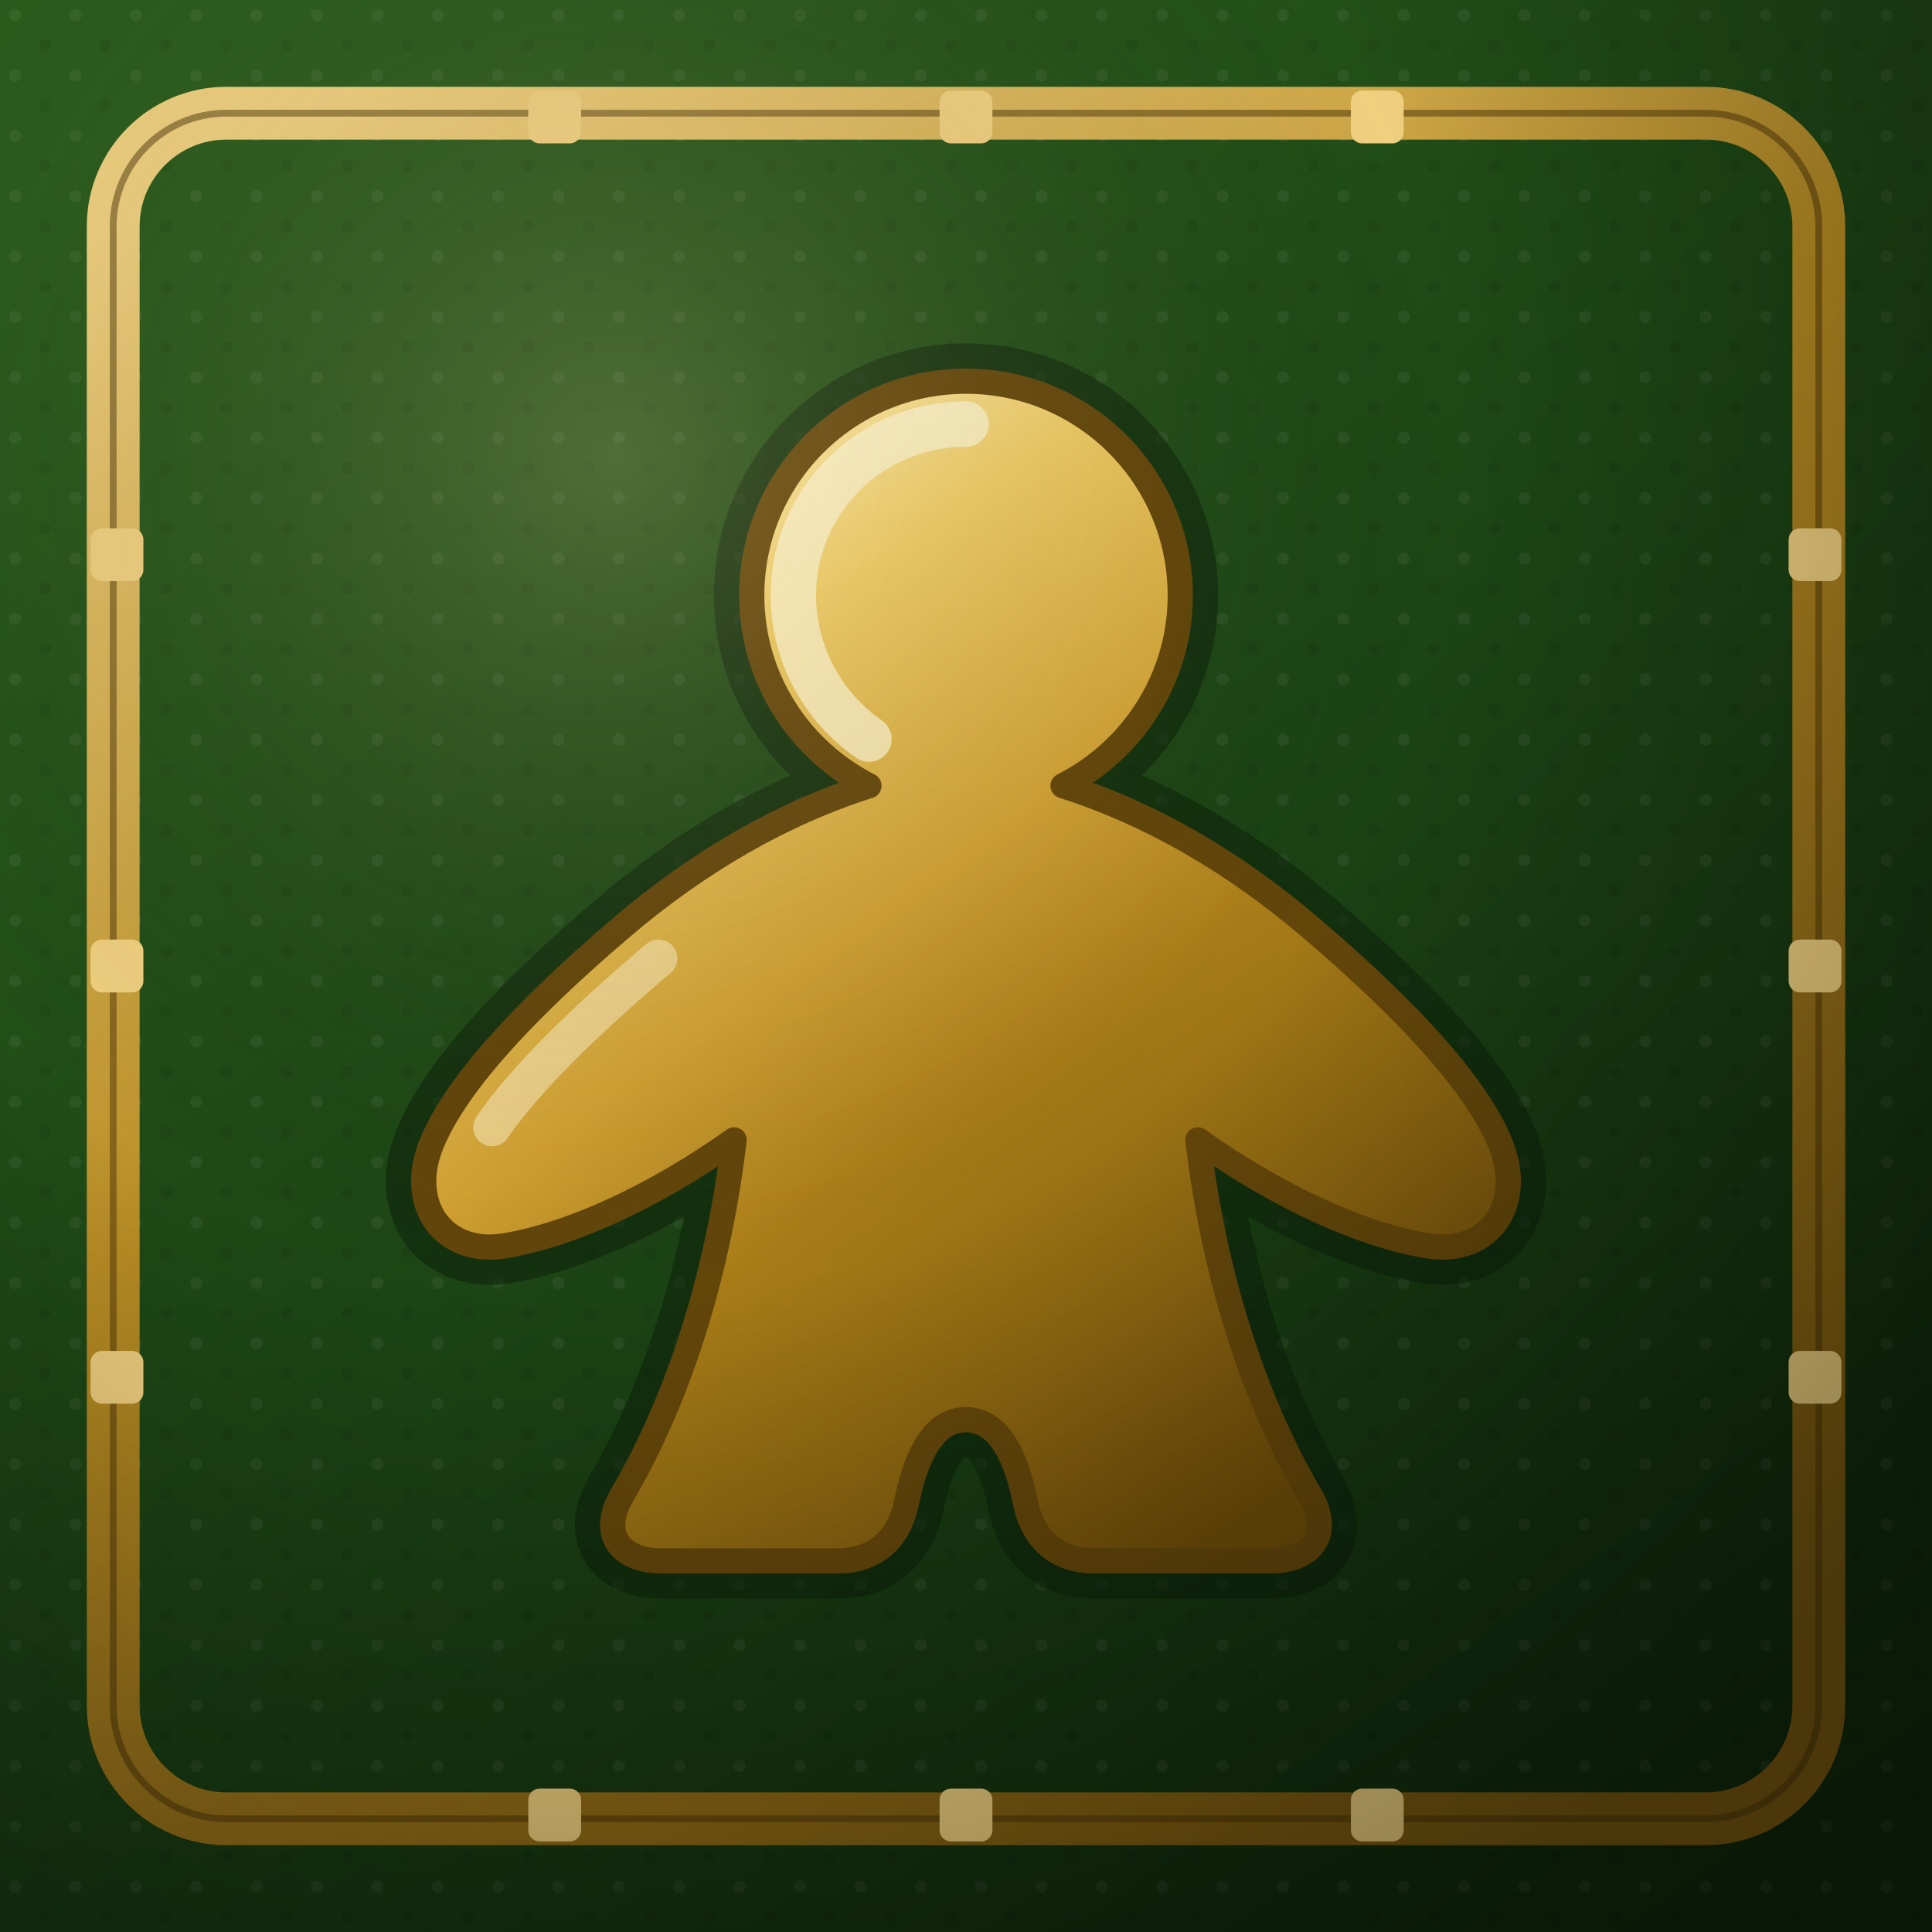
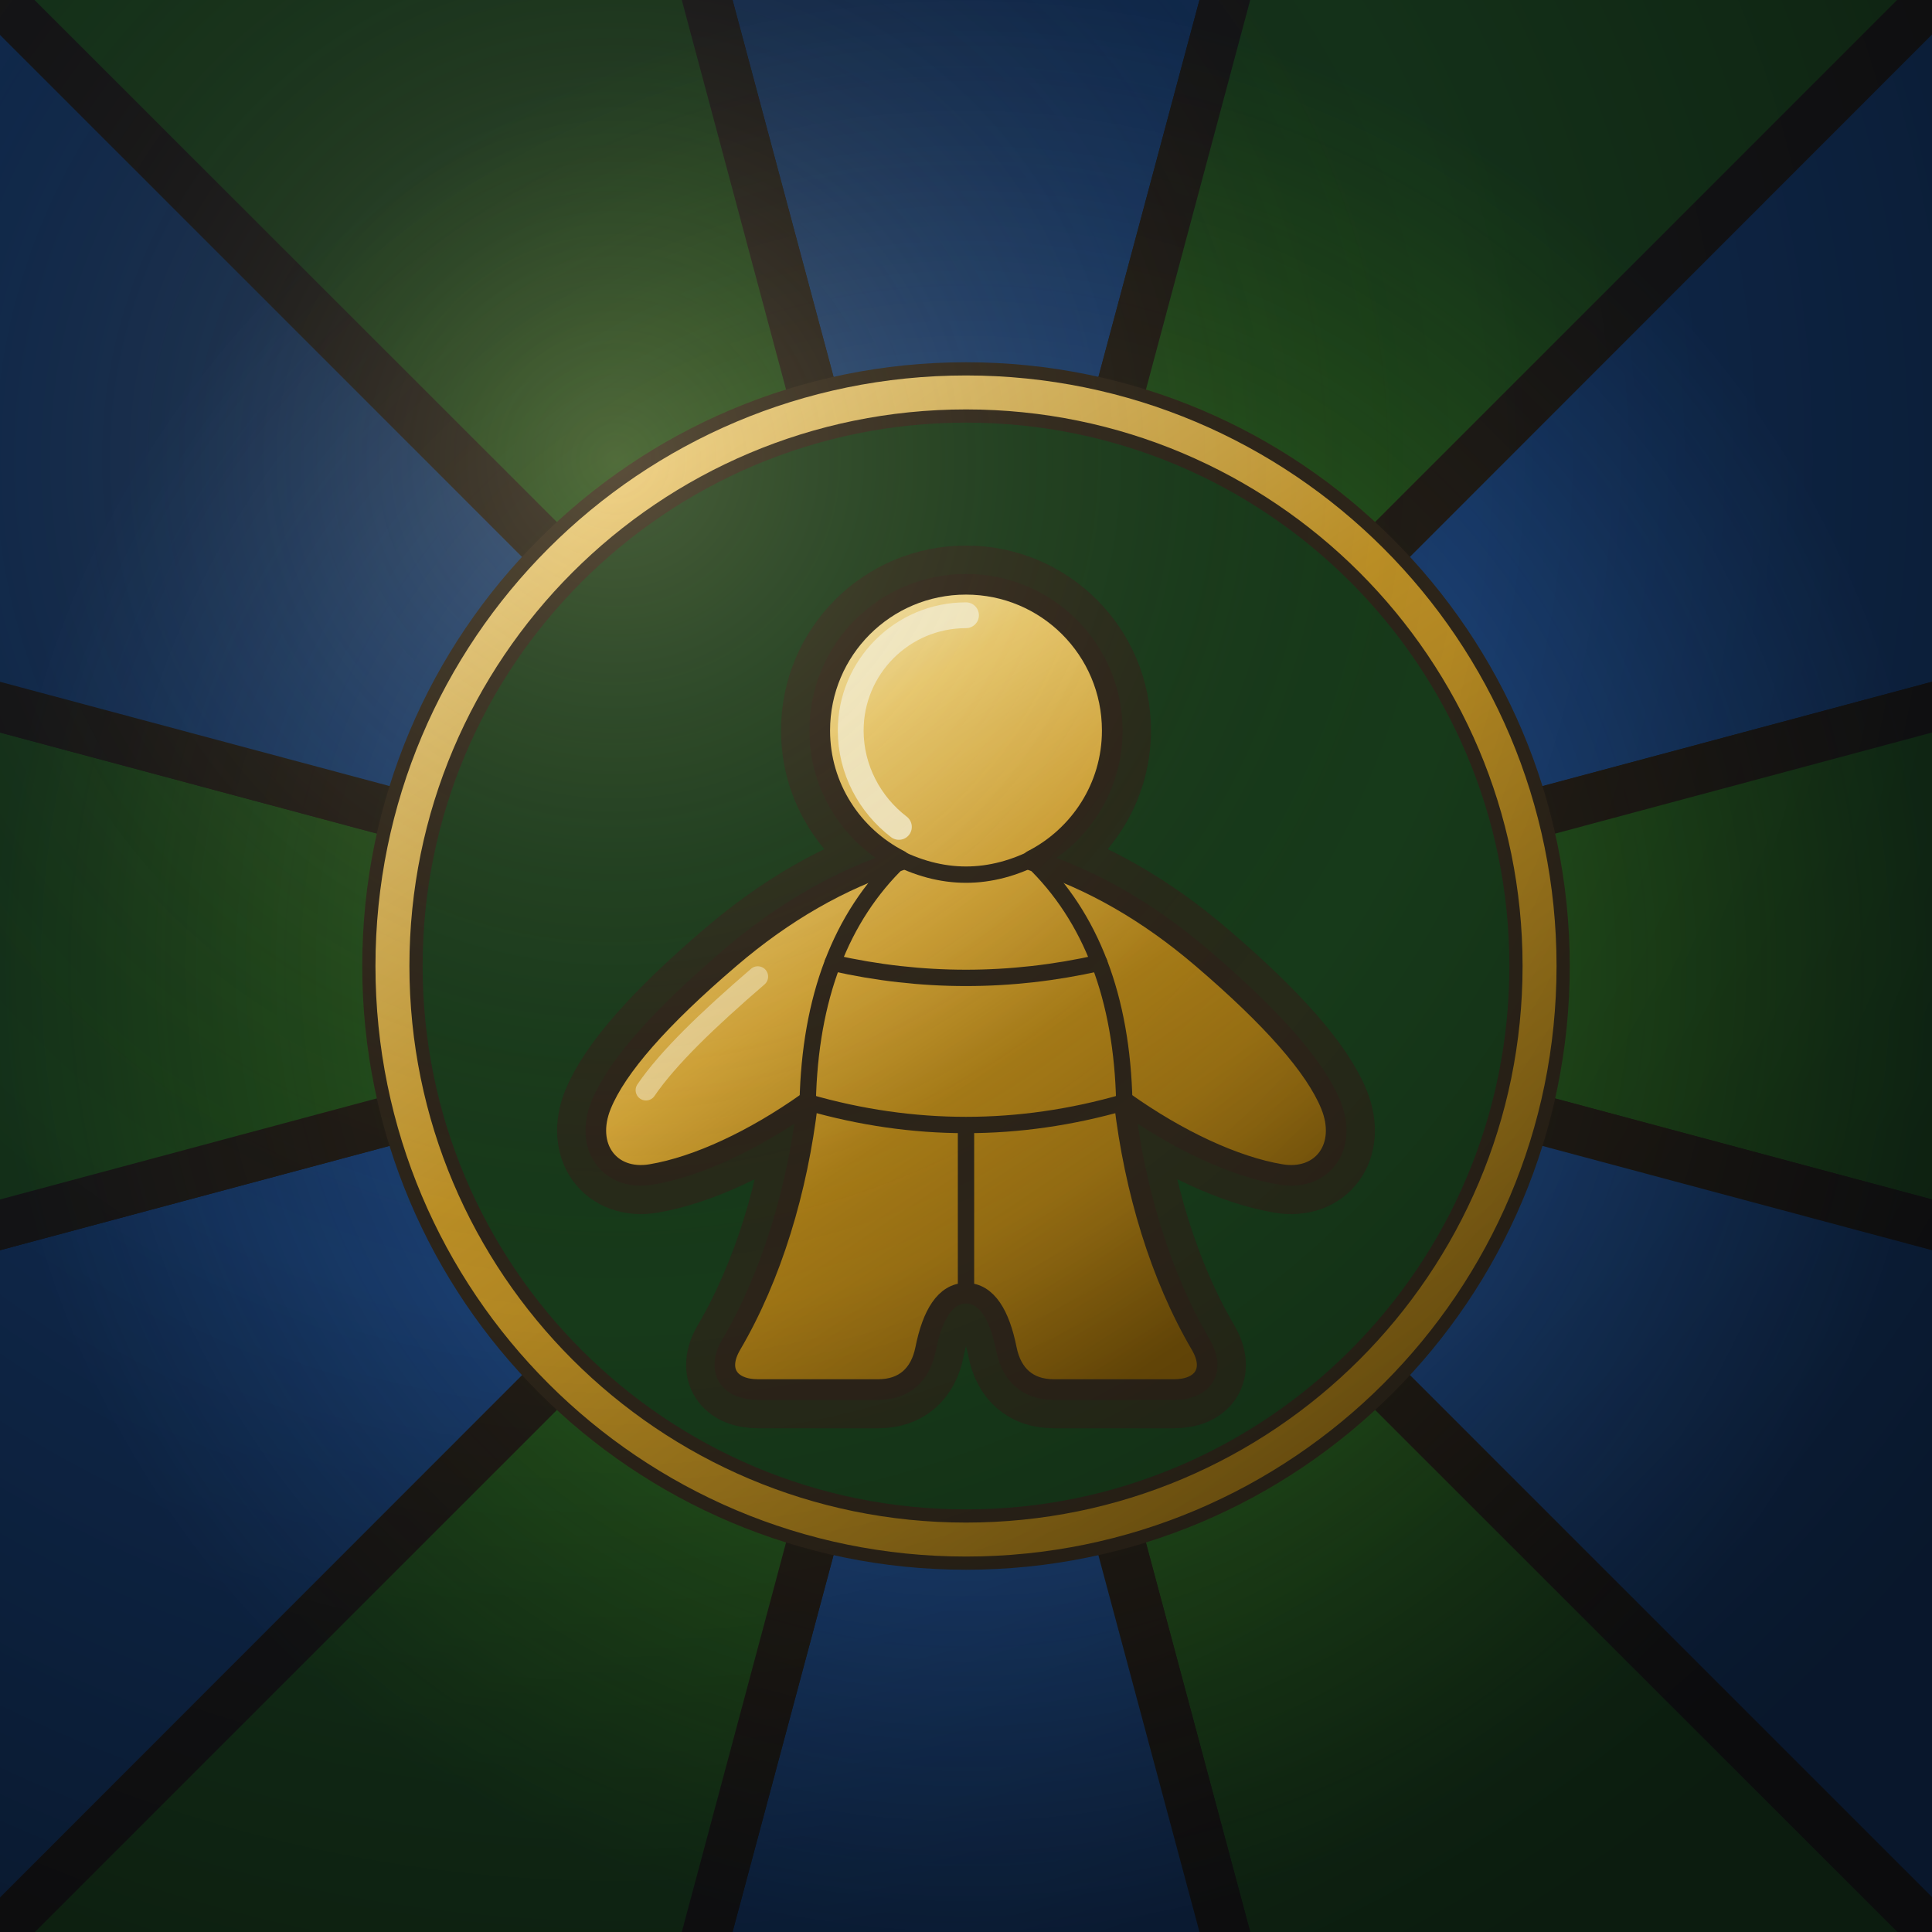
<svg xmlns="http://www.w3.org/2000/svg" viewBox="0 0 512 512" role="img" aria-label="Carcassonne">
  <defs>
-     <linearGradient id="email" x1="0.15" y1="0" x2="0.85" y2="1">
-       <stop offset="0" stop-color="#2b5c1c" />
-       <stop offset="0.5" stop-color="#1c4415" />
-       <stop offset="1" stop-color="#102a0b" />
+     <linearGradient id="blatt" x1="0.22" y1="0.05" x2="0.78" y2="0.95">
+       <stop offset="0" stop-color="#fff2bd" />
+       <stop offset="0.17" stop-color="#f2d070" />
+       <stop offset="0.40" stop-color="#d5a638" />
+       <stop offset="0.60" stop-color="#a87c17" />
+       <stop offset="0.83" stop-color="#8a6410" />
+       <stop offset="1" stop-color="#6b4b08" />
    </linearGradient>
-     <linearGradient id="blatt" x1="0.22" y1="0.05" x2="0.78" y2="0.95">
-       <stop offset="0" stop-color="#fff0b4" />
-       <stop offset="0.18" stop-color="#f0cc63" />
-       <stop offset="0.42" stop-color="#d2a233" />
-       <stop offset="0.6" stop-color="#a87c17" />
-       <stop offset="0.82" stop-color="#8a6410" />
-       <stop offset="1" stop-color="#6d4d09" />
+     <linearGradient id="ring" x1="0.1" y1="0" x2="0.8" y2="1">
+       <stop offset="0" stop-color="#f7dc92" />
+       <stop offset="0.45" stop-color="#bd9026" />
+       <stop offset="1" stop-color="#775810" />
    </linearGradient>
-     <linearGradient id="band" x1="0.1" y1="0" x2="0.7" y2="1">
-       <stop offset="0" stop-color="#efd07f" />
-       <stop offset="0.45" stop-color="#b98d24" />
-       <stop offset="1" stop-color="#7d5c10" />
-     </linearGradient>
-     <pattern id="korn" width="16" height="16" patternUnits="userSpaceOnUse">
-       <circle cx="4" cy="4" r="1.6" fill="#ffffff" opacity="0.055" />
-       <circle cx="12" cy="12" r="1.6" fill="#000000" opacity="0.07" />
-     </pattern>
-     <radialGradient id="kerze" cx="0.32" cy="0.24" r="0.86">
-       <stop offset="0" stop-color="#ffe6b0" stop-opacity="0.20" />
+     <radialGradient id="tiefe" cx="0.5" cy="0.5" r="0.5">
+       <stop offset="0.28" stop-color="#000000" stop-opacity="0" />
+       <stop offset="1" stop-color="#000814" stop-opacity="0.55" />
+     </radialGradient>
+     <radialGradient id="grund" cx="0.42" cy="0.36" r="0.78">
+       <stop offset="0" stop-color="#1d3f6f" />
+       <stop offset="0.55" stop-color="#12294c" />
+       <stop offset="1" stop-color="#08152a" />
+     </radialGradient>
+     <radialGradient id="kerze" cx="0.32" cy="0.24" r="0.88">
+       <stop offset="0" stop-color="#ffe6b0" stop-opacity="0.22" />
      <stop offset="0.5" stop-color="#000000" stop-opacity="0" />
-       <stop offset="1" stop-color="#000000" stop-opacity="0.40" />
+       <stop offset="1" stop-color="#000000" stop-opacity="0.42" />
    </radialGradient>
+     <path id="strahl" d="M217.2 111.1 L157.6 -111.1 A380 380 0 0 1 354.4 -111.1 L294.8 111.1 A150 150 0 0 0 217.2 111.1 Z" />
    <path id="kontur" d="M50 6 C59.4 6 67 13.6 67 23 C67 29.6 63.2 35.3 57.7 38.1 C64.6 40.3 71.2 44.1 77.4 49.4 C85.6 56.4 90.6 62.1 92.4 66.5 C94.4 71.4 91.4 75.4 86.6 74.6 C81.2 73.7 74.6 70.6 68.4 66.2 C69.6 76.4 72.6 86.4 77.3 94.4 C79.1 97.5 77.4 99.6 74.2 99.6 L60.2 99.6 C57.2 99.6 55.3 97.9 54.7 94.9 C53.9 90.9 52.4 88.4 50 88.4 C47.6 88.4 46.1 90.9 45.3 94.9 C44.7 97.9 42.8 99.6 39.8 99.6 L25.8 99.6 C22.6 99.6 20.9 97.5 22.7 94.4 C27.4 86.4 30.4 76.4 31.6 66.2 C25.4 70.6 18.8 73.7 13.4 74.6 C8.6 75.4 5.6 71.4 7.6 66.5 C9.4 62.1 14.4 56.4 22.6 49.4 C28.8 44.1 35.4 40.3 42.3 38.1 C36.8 35.3 33 29.6 33 23 C33 13.6 40.6 6 50 6 Z" />
+     <g id="ruten">
+       <path d="M41.5 37.5 Q50 42 58.5 37.5" />
+       <path d="M57.7 38.1 Q68 48 68.4 66.2" />
+       <path d="M42.3 38.1 Q32 48 31.6 66.2" />
+       <path d="M34.5 50 Q50 53.5 65.5 50" />
+       <path d="M31.6 66.2 Q50 71.5 68.4 66.2" />
+       <path d="M50 69.5 L50 88.4" />
+     </g>
+     <clipPath id="figur">
+       <use href="#kontur" transform="translate(256 262) scale(2.28) translate(-50 -53)" />
+     </clipPath>
  </defs>
-   <rect width="512" height="512" fill="url(#email)" />
-   <rect width="512" height="512" fill="url(#korn)" />
-   <rect x="30" y="30" width="452" height="452" rx="30" fill="none" stroke="url(#band)" stroke-width="14" />
-   <rect x="30" y="30" width="452" height="452" rx="30" fill="none" stroke="#4a3407" stroke-opacity="0.5" stroke-width="1.8" />
-   <g fill="#efd07f">
-     <rect x="140" y="24" width="14" height="14" rx="3" />
-     <rect x="249" y="24" width="14" height="14" rx="3" />
-     <rect x="358" y="24" width="14" height="14" rx="3" />
-     <rect x="140" y="474" width="14" height="14" rx="3" />
-     <rect x="249" y="474" width="14" height="14" rx="3" />
-     <rect x="358" y="474" width="14" height="14" rx="3" />
-     <rect x="24" y="140" width="14" height="14" rx="3" />
-     <rect x="24" y="249" width="14" height="14" rx="3" />
-     <rect x="24" y="358" width="14" height="14" rx="3" />
-     <rect x="474" y="140" width="14" height="14" rx="3" />
-     <rect x="474" y="249" width="14" height="14" rx="3" />
-     <rect x="474" y="358" width="14" height="14" rx="3" />
+   <rect width="512" height="512" fill="url(#grund)" />
+   <g stroke="#2c2419" stroke-width="13" stroke-linejoin="round">
+     <g>
+       <use href="#strahl" fill="#22508f" />
+       <use href="#strahl" fill="#2c6320" transform="rotate(30 256 256)" />
+       <use href="#strahl" fill="#22508f" transform="rotate(60 256 256)" />
+       <use href="#strahl" fill="#2c6320" transform="rotate(90 256 256)" />
+       <use href="#strahl" fill="#22508f" transform="rotate(120 256 256)" />
+       <use href="#strahl" fill="#2c6320" transform="rotate(150 256 256)" />
+       <use href="#strahl" fill="#22508f" transform="rotate(180 256 256)" />
+       <use href="#strahl" fill="#2c6320" transform="rotate(210 256 256)" />
+       <use href="#strahl" fill="#22508f" transform="rotate(240 256 256)" />
+       <use href="#strahl" fill="#2c6320" transform="rotate(270 256 256)" />
+       <use href="#strahl" fill="#22508f" transform="rotate(300 256 256)" />
+       <use href="#strahl" fill="#2c6320" transform="rotate(330 256 256)" />
+     </g>
  </g>
-   <g transform="translate(256 258) scale(3.34) translate(-50 -53)">
-     <use href="#kontur" fill="none" stroke="#0c220a" stroke-opacity="0.55" stroke-width="6" stroke-linejoin="round" />
-     <use href="#kontur" fill="url(#blatt)" stroke="#63460a" stroke-width="2" stroke-linejoin="round" />
-     <path d="M50 9.4 C42.4 9.4 36.3 15.5 36.3 23 C36.3 27.7 38.7 31.9 42.3 34.4" fill="none" stroke="#fff6d2" stroke-opacity="0.75" stroke-width="3.6" stroke-linecap="round" />
-     <path d="M25.6 51.8 C19.6 56.9 15 61.4 12.4 65.2" fill="none" stroke="#fff6d2" stroke-opacity="0.5" stroke-width="3" stroke-linecap="round" />
+   <rect width="512" height="512" fill="url(#tiefe)" />
+   <circle cx="256" cy="256" r="152" fill="#173a1a" />
+   <circle cx="256" cy="256" r="152" fill="none" stroke="#2c2419" stroke-width="16" />
+   <circle cx="256" cy="256" r="152" fill="none" stroke="url(#ring)" stroke-width="9" />
+   <g transform="translate(256 262) scale(2.28) translate(-50 -53)">
+     <use href="#kontur" fill="none" stroke="#2c2419" stroke-opacity="0.75" stroke-width="9" stroke-linejoin="round" />
+     <use href="#kontur" fill="url(#blatt)" />
+   </g>
+   <g clip-path="url(#figur)" fill="none" stroke="#2c2419" stroke-width="1.9" stroke-linecap="round">
+     <use href="#ruten" transform="translate(256 262) scale(2.28) translate(-50 -53)" />
+   </g>
+   <g transform="translate(256 262) scale(2.28) translate(-50 -53)">
+     <use href="#kontur" fill="none" stroke="#2c2419" stroke-width="2.4" stroke-linejoin="round" />
+     <path d="M50 9.6 C42.6 9.6 36.6 15.6 36.6 23 C36.6 27.5 38.8 31.6 42.2 34.2" fill="none" stroke="#fff8dc" stroke-opacity="0.8" stroke-width="3" stroke-linecap="round" />
+     <path d="M25.8 51.6 C20 56.6 15.4 61 12.8 64.8" fill="none" stroke="#fff8dc" stroke-opacity="0.5" stroke-width="2.4" stroke-linecap="round" />
  </g>
  <rect width="512" height="512" fill="url(#kerze)" />
</svg>
